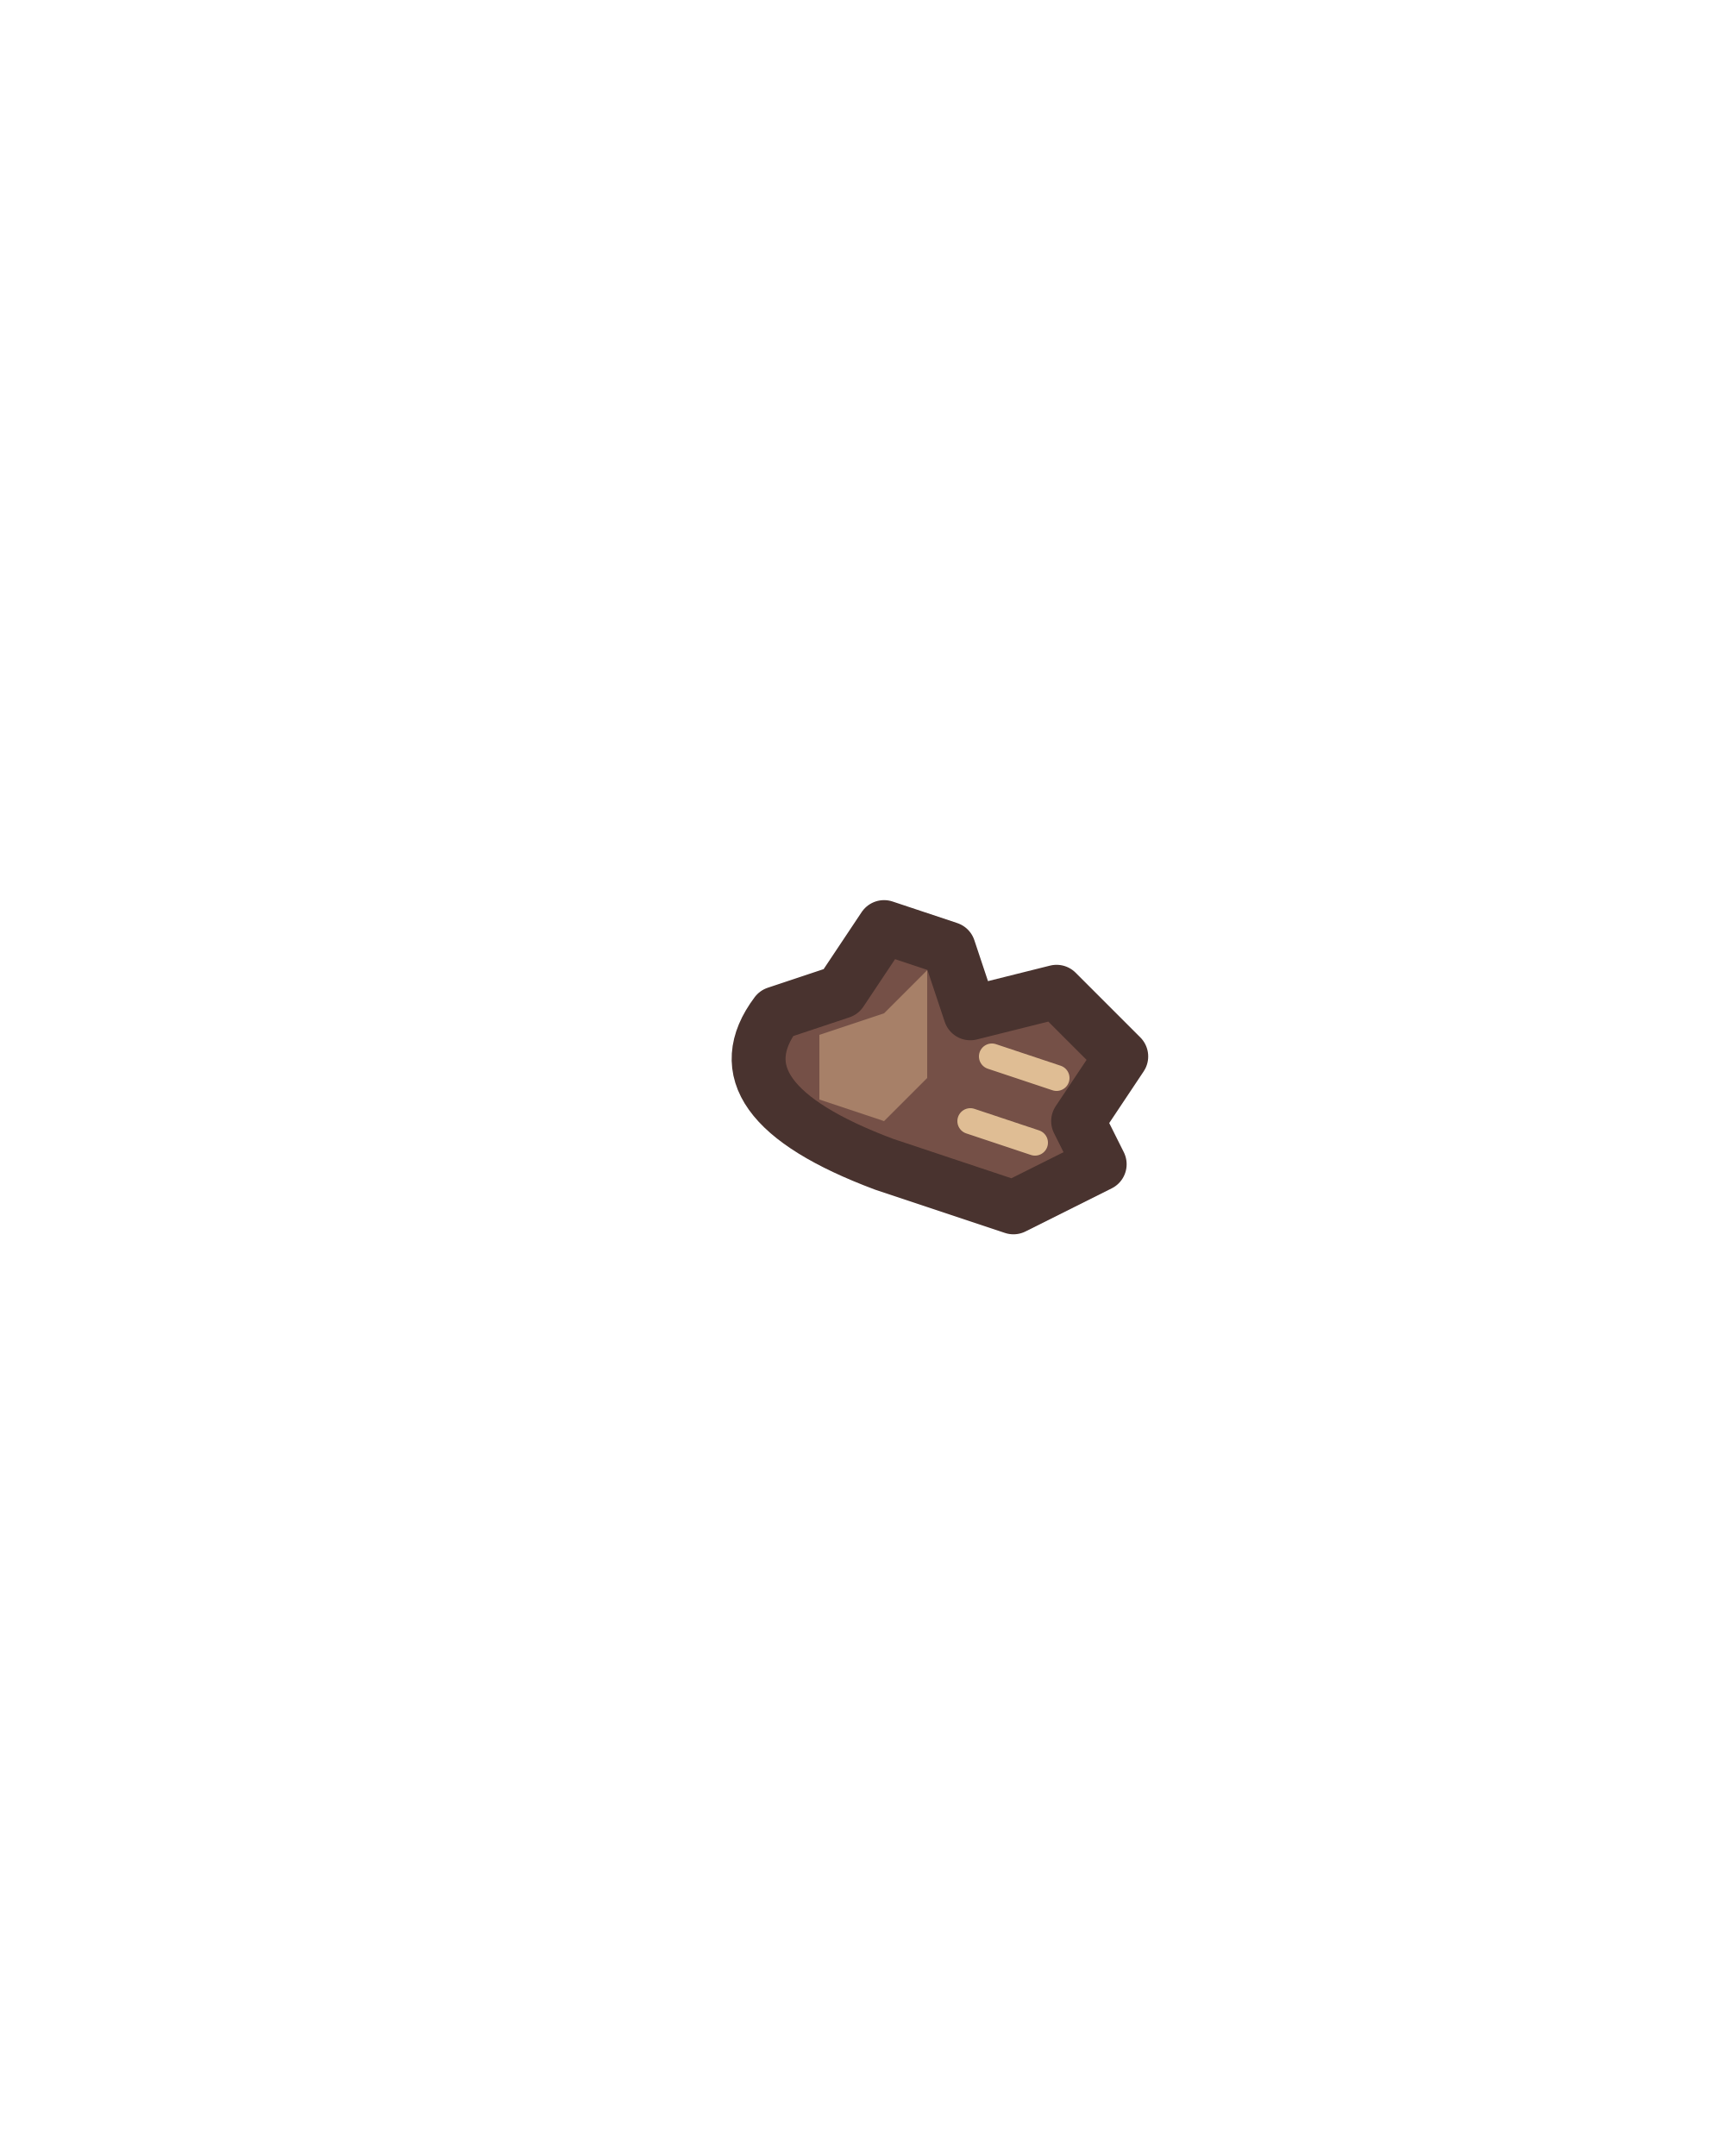
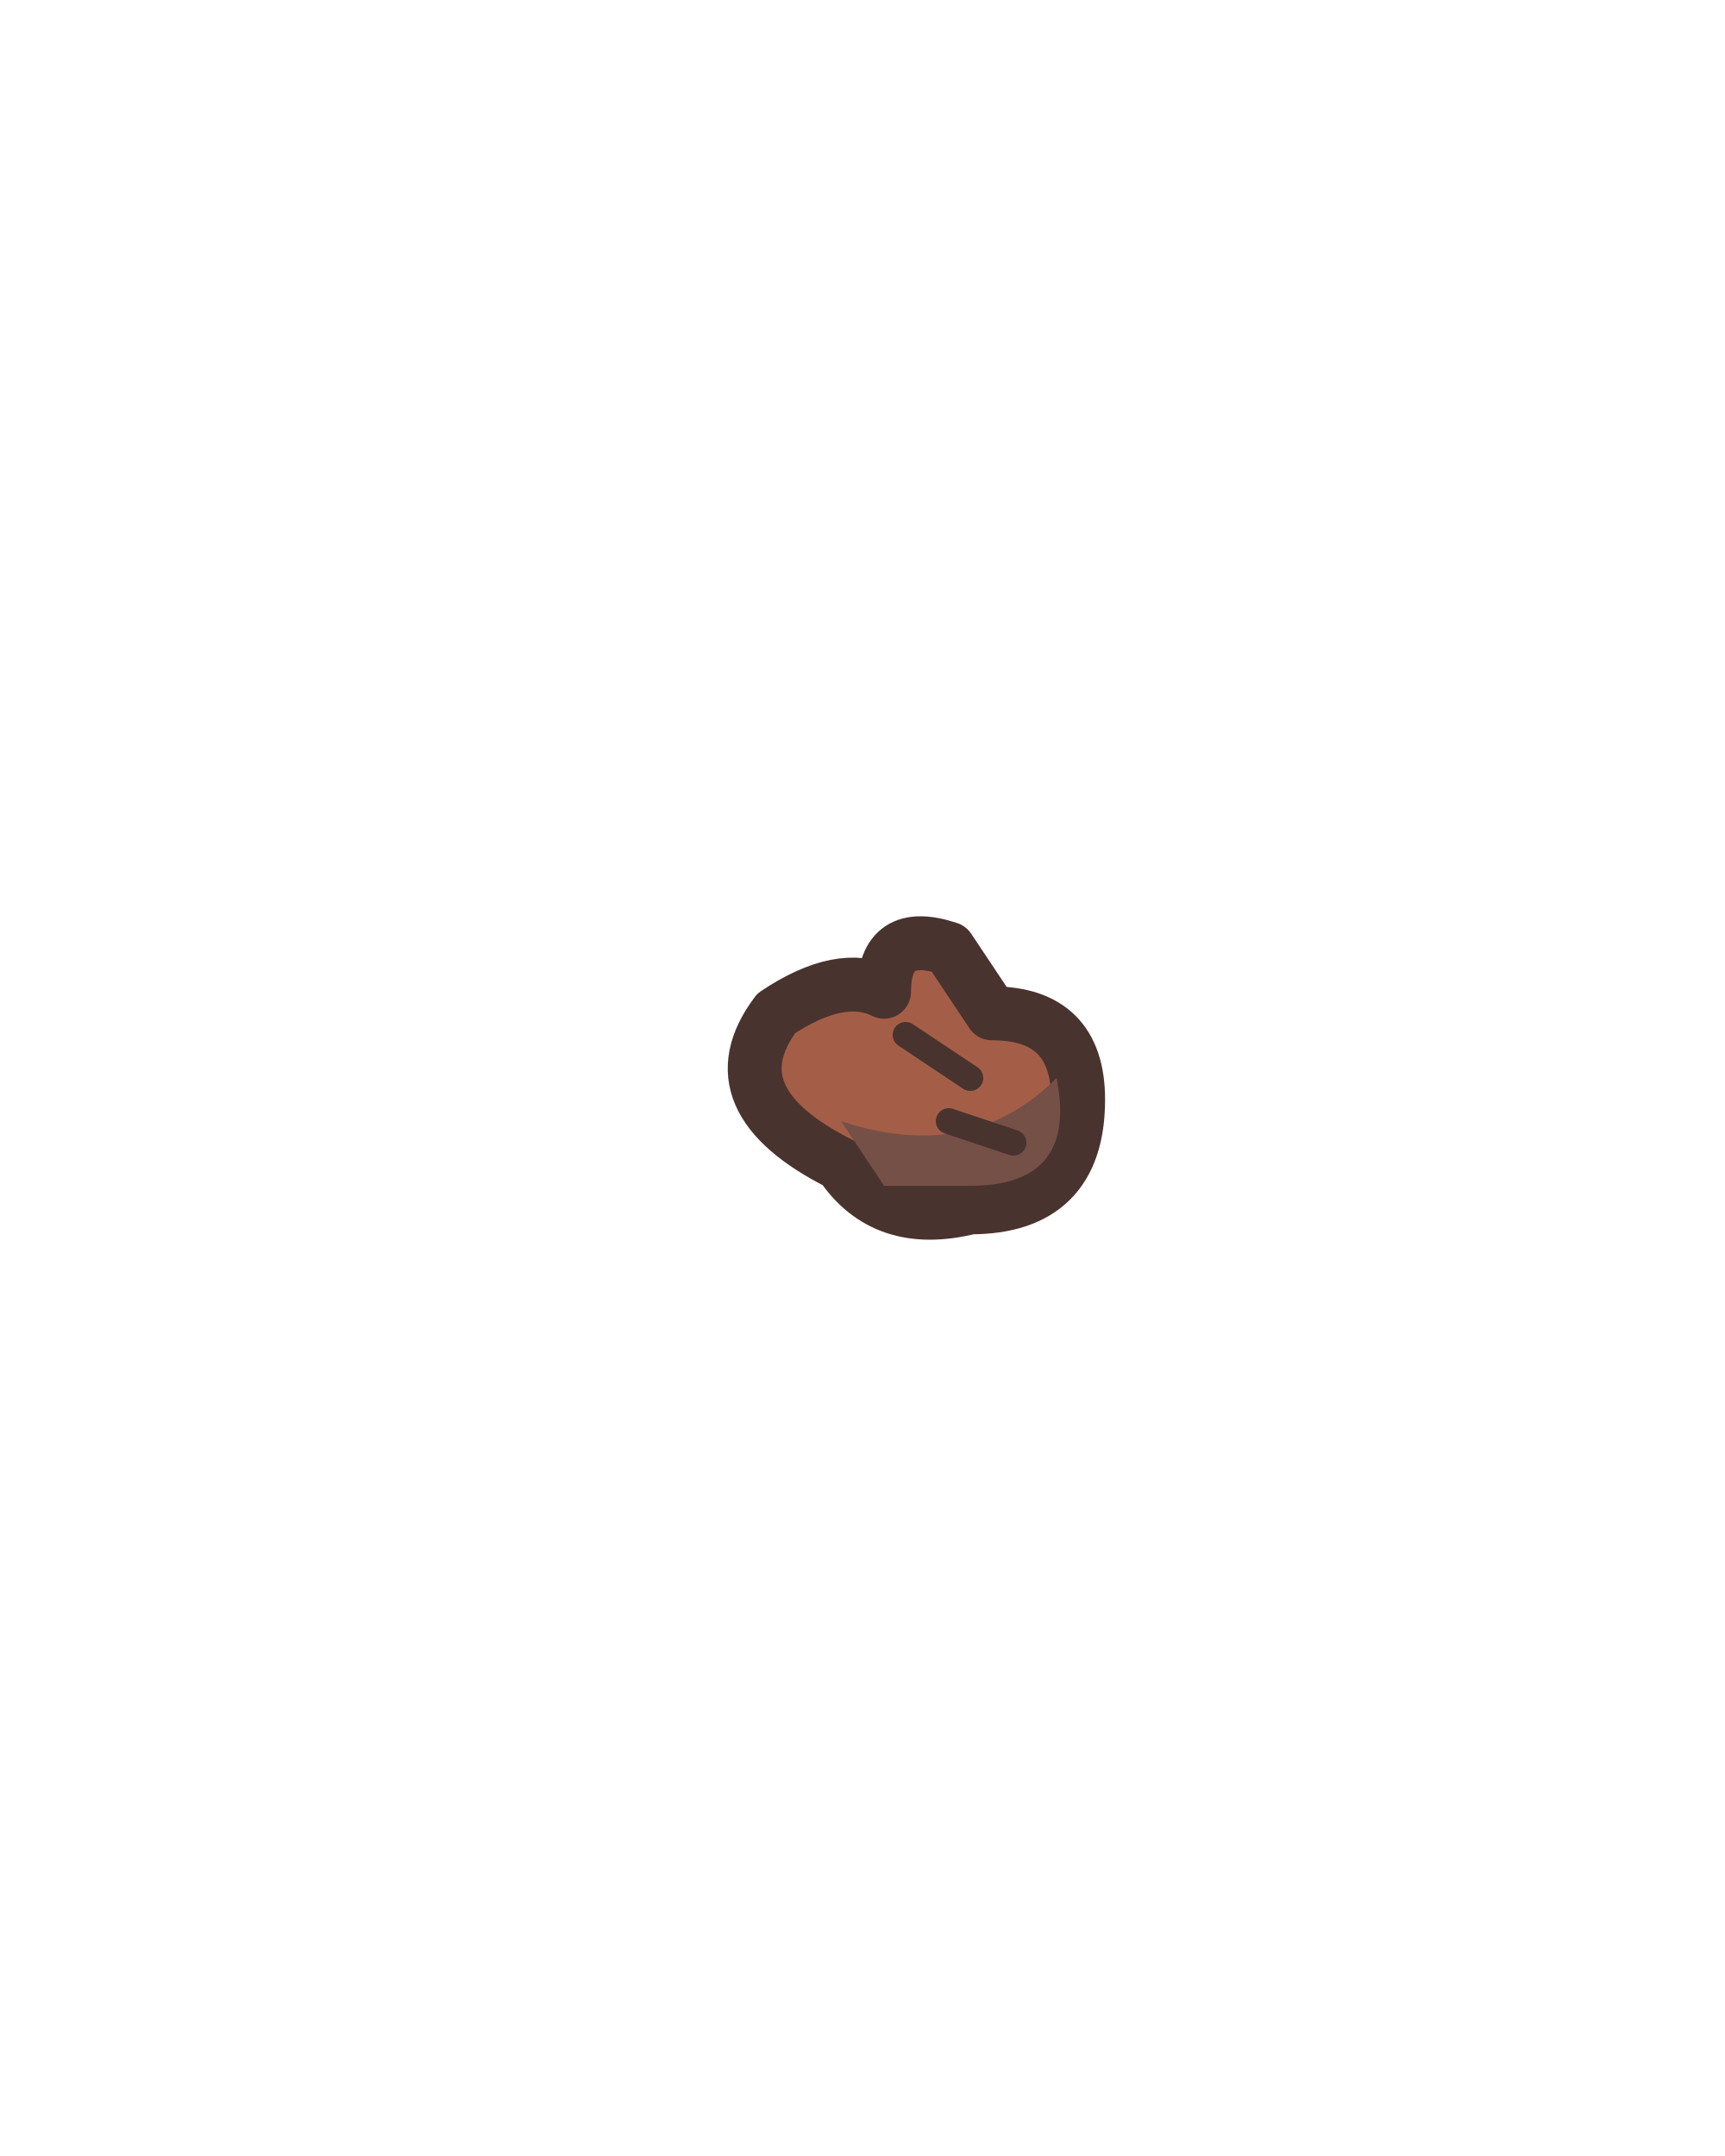
<svg xmlns="http://www.w3.org/2000/svg" viewBox="-40 -50 80 100" width="160" height="200">
  <g stroke="#49332f" stroke-width="2.5" stroke-linejoin="round" stroke-linecap="round">
-     <path fill="#755047" d="M-4-3L-1-4L1-7L4-6L5-3L9-4L12-1L10 2L11 4L7 6L1 4Q-7 1-4-3Z" />
-     <path fill="#a78068" stroke="none" d="M-2-2L1-3L3-5L3 0L1 2L-2 1Z" />
-     <path fill="none" stroke="#dfbd94" stroke-width="1.2" d="M6-1l3 1M5 2l3 1" />
+     <path fill="#a45e47" d="M-4-3Q-1-5 1-4Q1-7 4-6L6-3Q10-3 10 1Q10 6 5 6Q1 7-1 4Q-7 1-4-3Z" />
+     <path fill="#755047" stroke="none" d="M-1 2Q5 4 9 0Q10 5 5 5L1 5Z" />
+     <path fill="none" stroke-width="1.2" d="M2-2l3 2M4 2l3 1" />
  </g>
</svg>
